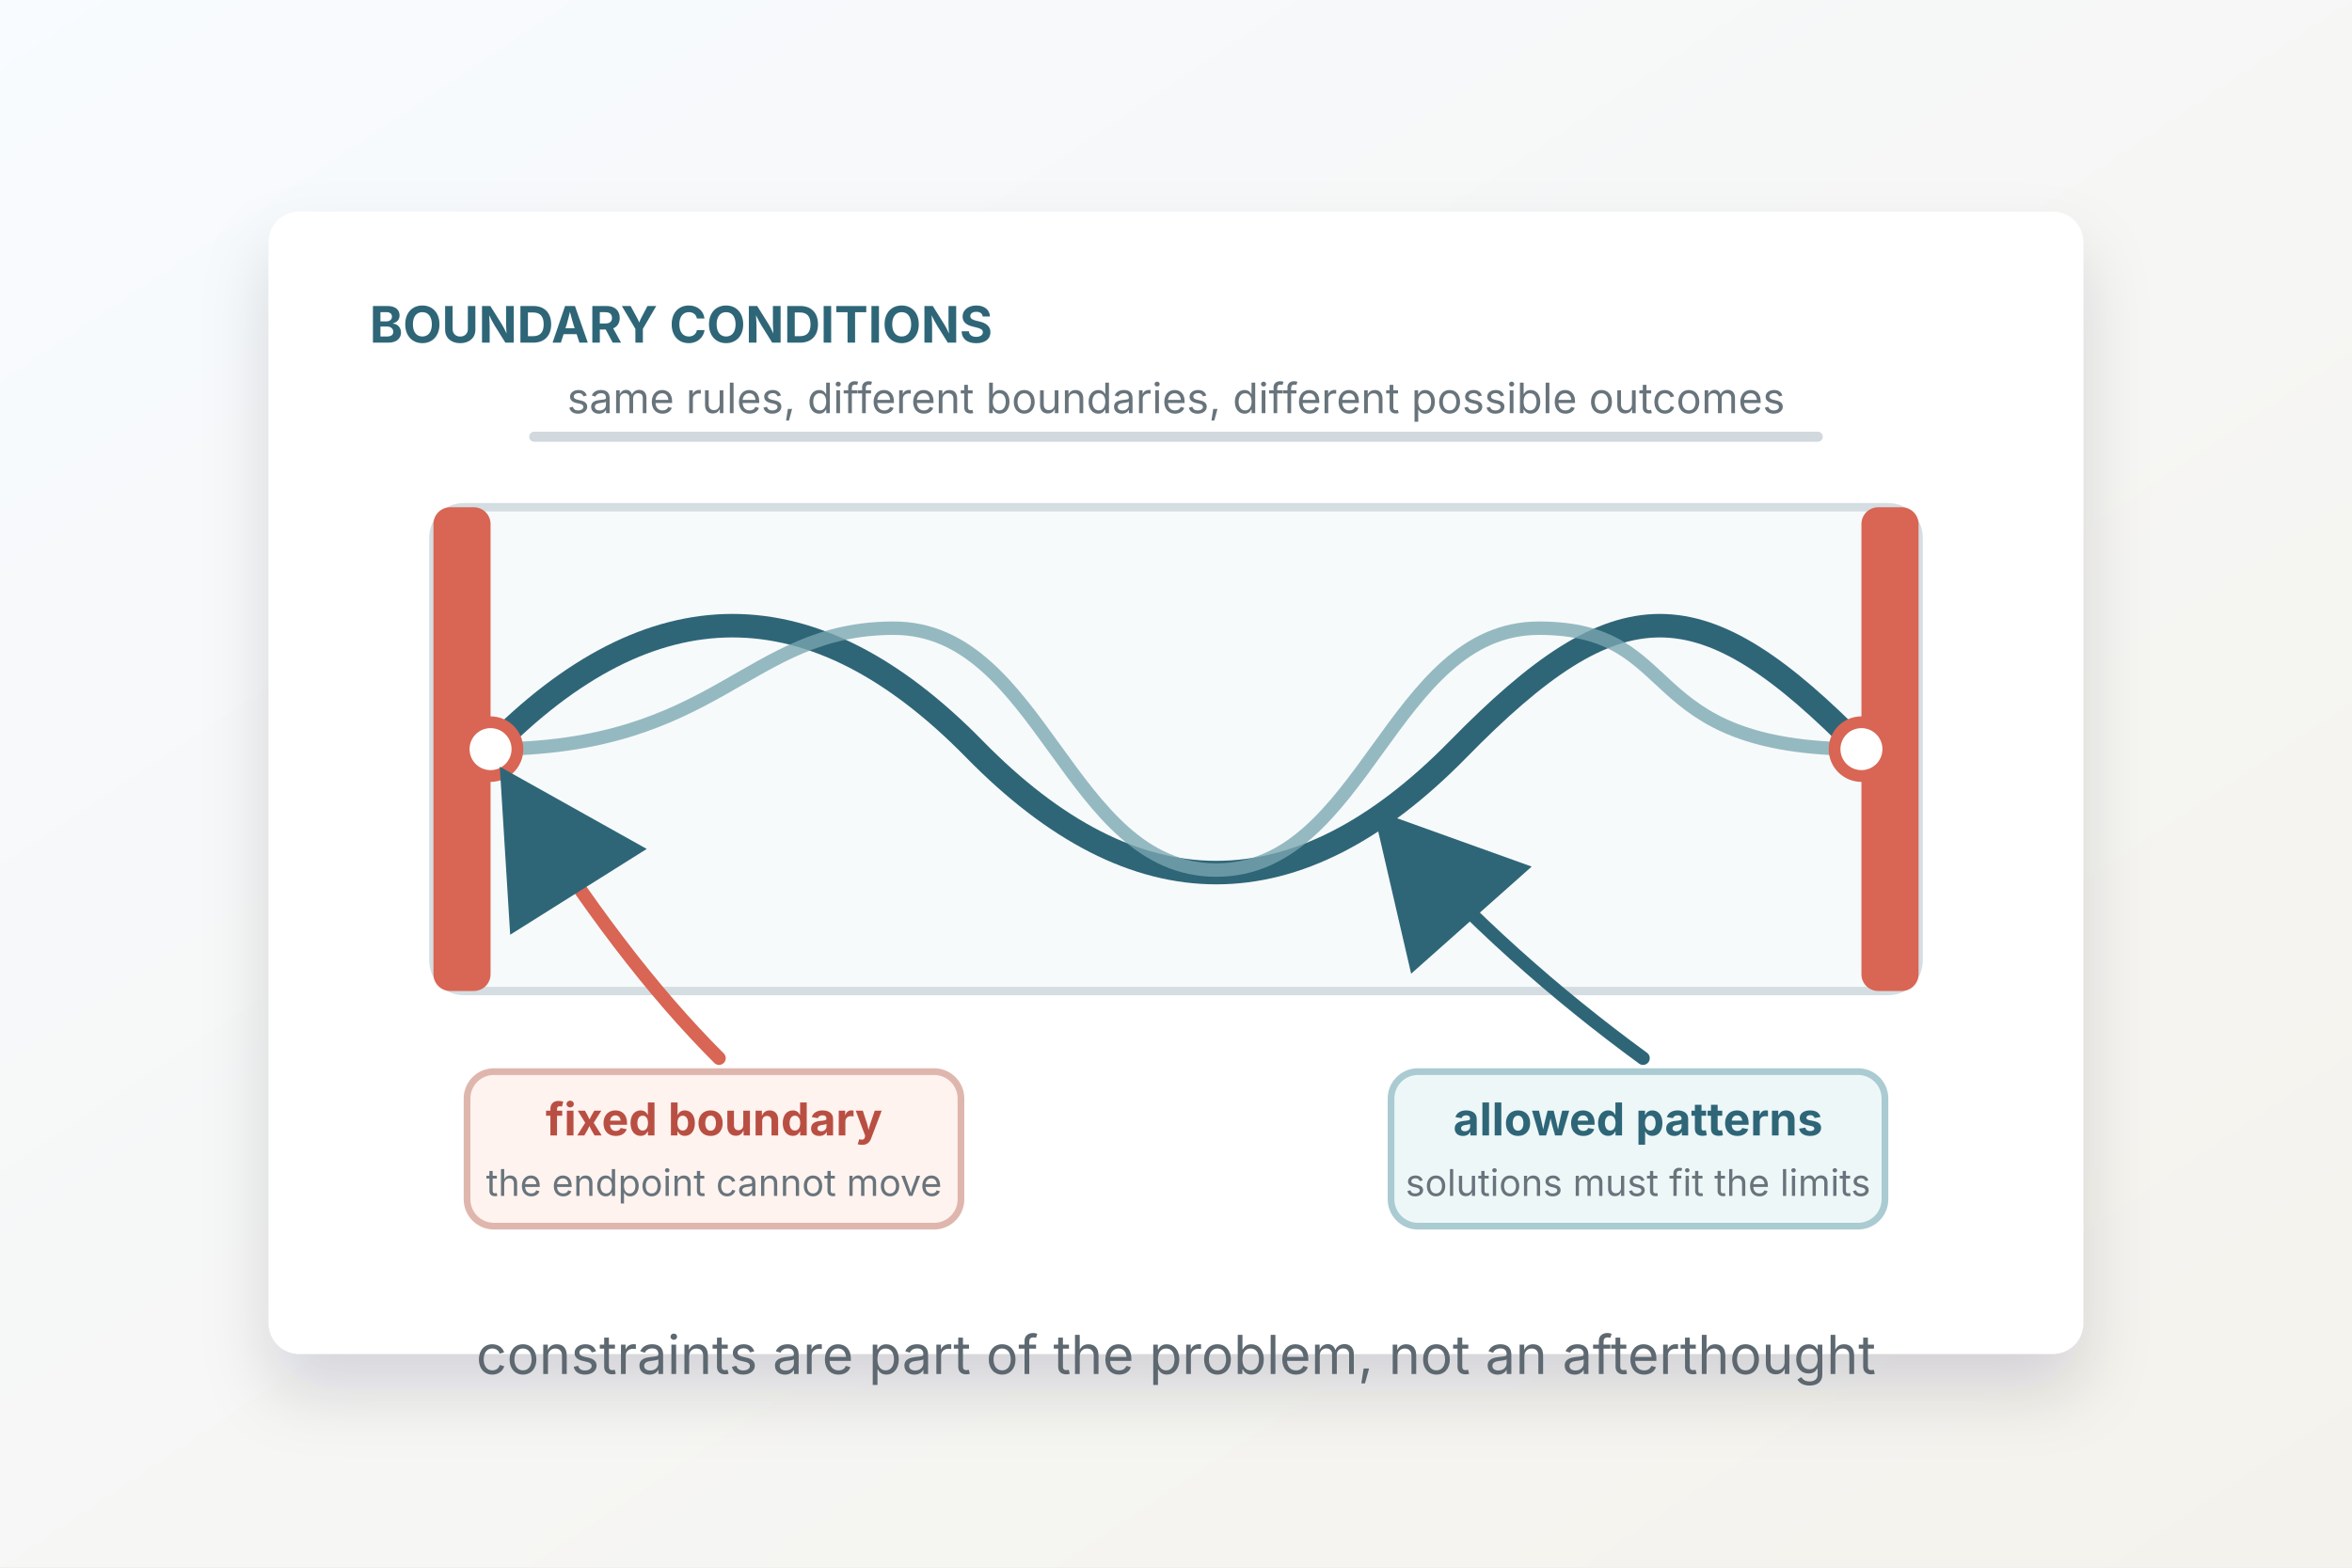
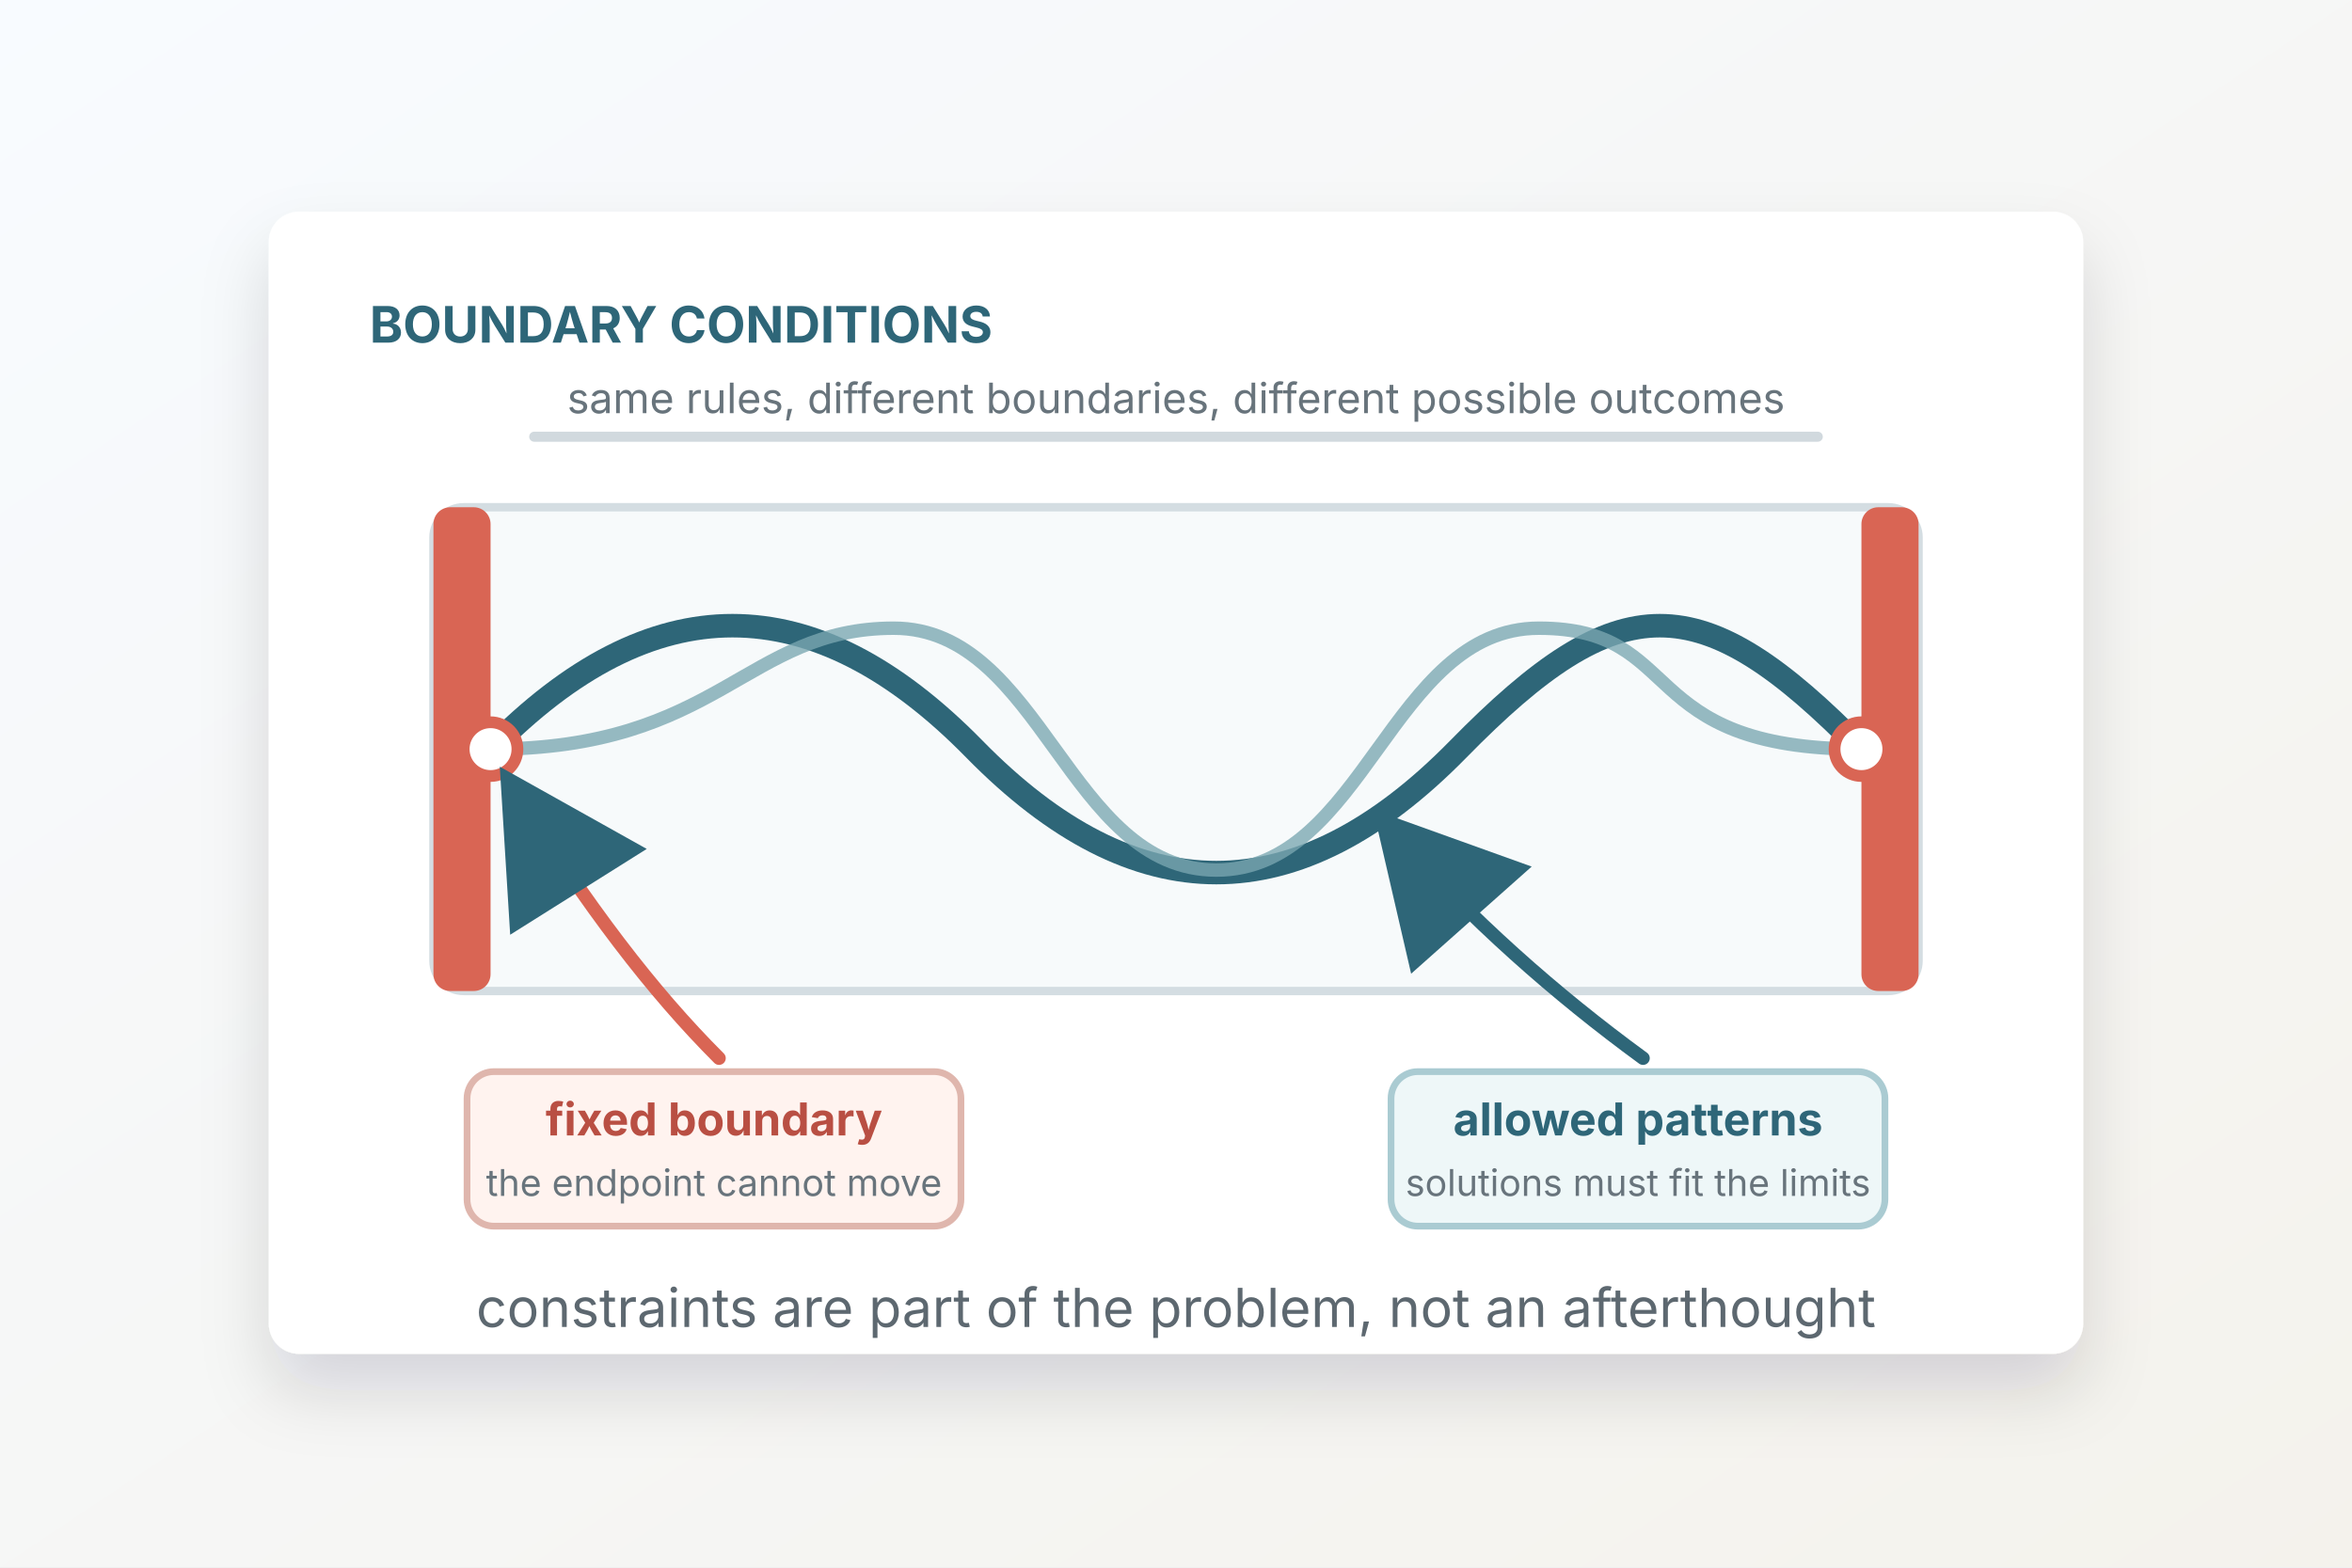
<svg xmlns="http://www.w3.org/2000/svg" viewBox="0 0 1400 933" role="img" aria-labelledby="title desc">
  <defs>
    <linearGradient id="bg" x1="0" x2="1" y1="0" y2="1">
      <stop offset="0" stop-color="#f8fbff" />
      <stop offset="1" stop-color="#f4f2ec" />
    </linearGradient>
    <filter id="shadow" x="-20%" y="-20%" width="140%" height="140%">
      <feDropShadow dx="0" dy="22" stdDeviation="20" flood-color="#17212b" flood-opacity="0.14" />
    </filter>
    <marker id="arrow" markerWidth="14" markerHeight="14" refX="10" refY="7" orient="auto">
      <path d="M1 1 L12 7 L1 13 Z" fill="#2e6678" />
    </marker>
  </defs>
  <rect width="1400" height="933" fill="url(#bg)" />
  <rect x="160" y="126" width="1080" height="680" rx="18" fill="#ffffff" filter="url(#shadow)" />
  <text x="220" y="204" fill="#2e6678" font-family="Inter, Arial, sans-serif" font-size="30" font-weight="700">BOUNDARY CONDITIONS</text>
  <rect x="258" y="302" width="884" height="288" rx="18" fill="#f7fafb" stroke="#d4dde2" stroke-width="5" />
  <rect x="258" y="302" width="34" height="288" rx="10" fill="#d96554" />
  <rect x="1108" y="302" width="34" height="288" rx="10" fill="#d96554" />
  <path d="M292 446 C 388 348, 484 348, 580 446 C 676 544, 772 544, 868 446 C 964 348, 1012 348, 1108 446" fill="none" stroke="#2e6678" stroke-width="14" stroke-linecap="round" />
  <path d="M292 446 C 428 446, 444 374, 532 374 C 620 374, 636 518, 724 518 C 812 518, 828 374, 916 374 C 1004 374, 972 446, 1108 446" fill="none" stroke="#7aa7b1" stroke-width="8" stroke-linecap="round" opacity="0.78" />
  <circle cx="292" cy="446" r="16" fill="#ffffff" stroke="#d96554" stroke-width="7" />
  <circle cx="1108" cy="446" r="16" fill="#ffffff" stroke="#d96554" stroke-width="7" />
  <rect x="278" y="638" width="294" height="92" rx="16" fill="#fff3ef" stroke="#dfb6ad" stroke-width="4" />
  <text x="425" y="676" text-anchor="middle" fill="#b94f43" font-family="Inter, Arial, sans-serif" font-size="27" font-weight="700">fixed boundary</text>
  <text x="425" y="712" text-anchor="middle" fill="#68747c" font-family="Inter, Arial, sans-serif" font-size="22">the endpoint cannot move</text>
  <rect x="828" y="638" width="294" height="92" rx="16" fill="#eef7f8" stroke="#aacbd2" stroke-width="4" />
  <text x="975" y="676" text-anchor="middle" fill="#2e6678" font-family="Inter, Arial, sans-serif" font-size="27" font-weight="700">allowed patterns</text>
  <text x="975" y="712" text-anchor="middle" fill="#68747c" font-family="Inter, Arial, sans-serif" font-size="22">solutions must fit the limits</text>
  <path d="M428 630 C 388 590, 350 540, 306 470" fill="none" stroke="#d96554" stroke-width="8" stroke-linecap="round" marker-end="url(#arrow)" />
  <path d="M978 630 C 926 592, 876 548, 828 494" fill="none" stroke="#2e6678" stroke-width="8" stroke-linecap="round" marker-end="url(#arrow)" />
  <line x1="318" y1="260" x2="1082" y2="260" stroke="#d1d9de" stroke-width="6" stroke-linecap="round" />
  <text x="700" y="246" text-anchor="middle" fill="#68747c" font-family="Inter, Arial, sans-serif" font-size="25">same rules, different boundaries, different possible outcomes</text>
-   <text x="700" y="818" text-anchor="middle" fill="#5d6870" font-family="Inter, Arial, sans-serif" font-size="32">constraints are part of the problem, not an afterthought</text>
+   <text x="700" y="790" text-anchor="middle" fill="#5d6870" font-family="Inter, Arial, sans-serif" font-size="32">constraints are part of the problem, not an afterthought</text>
</svg>
